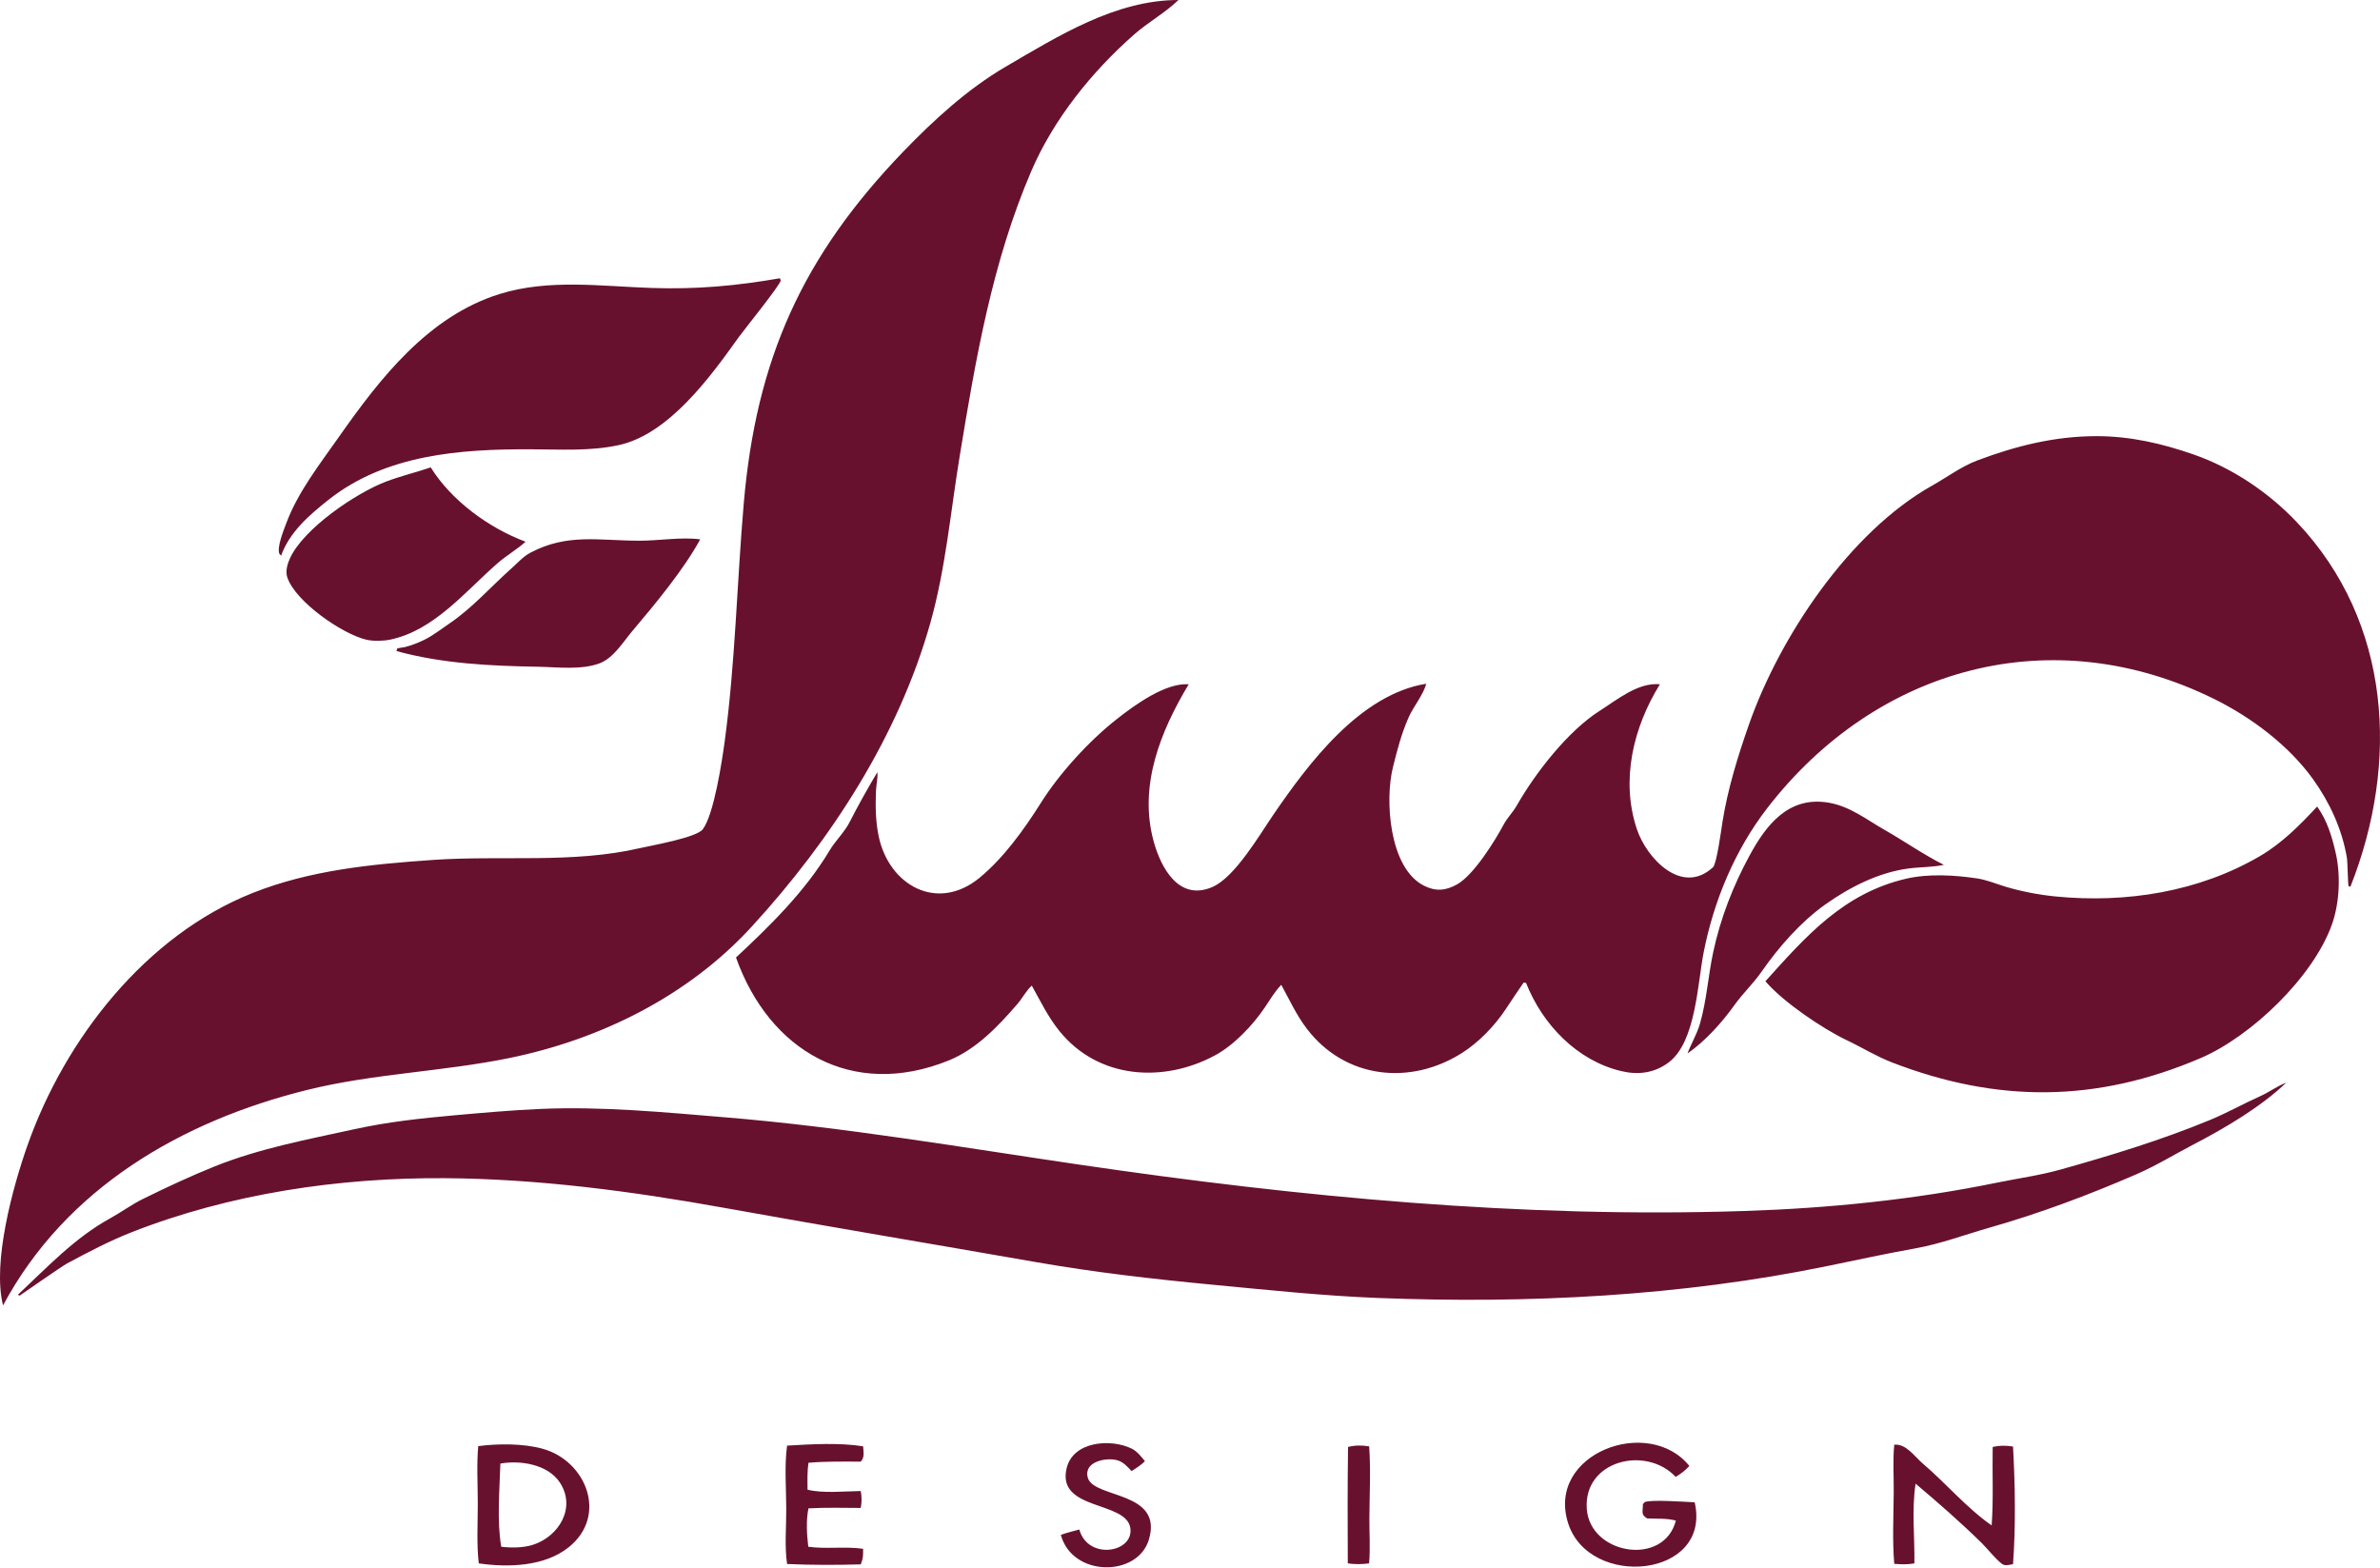
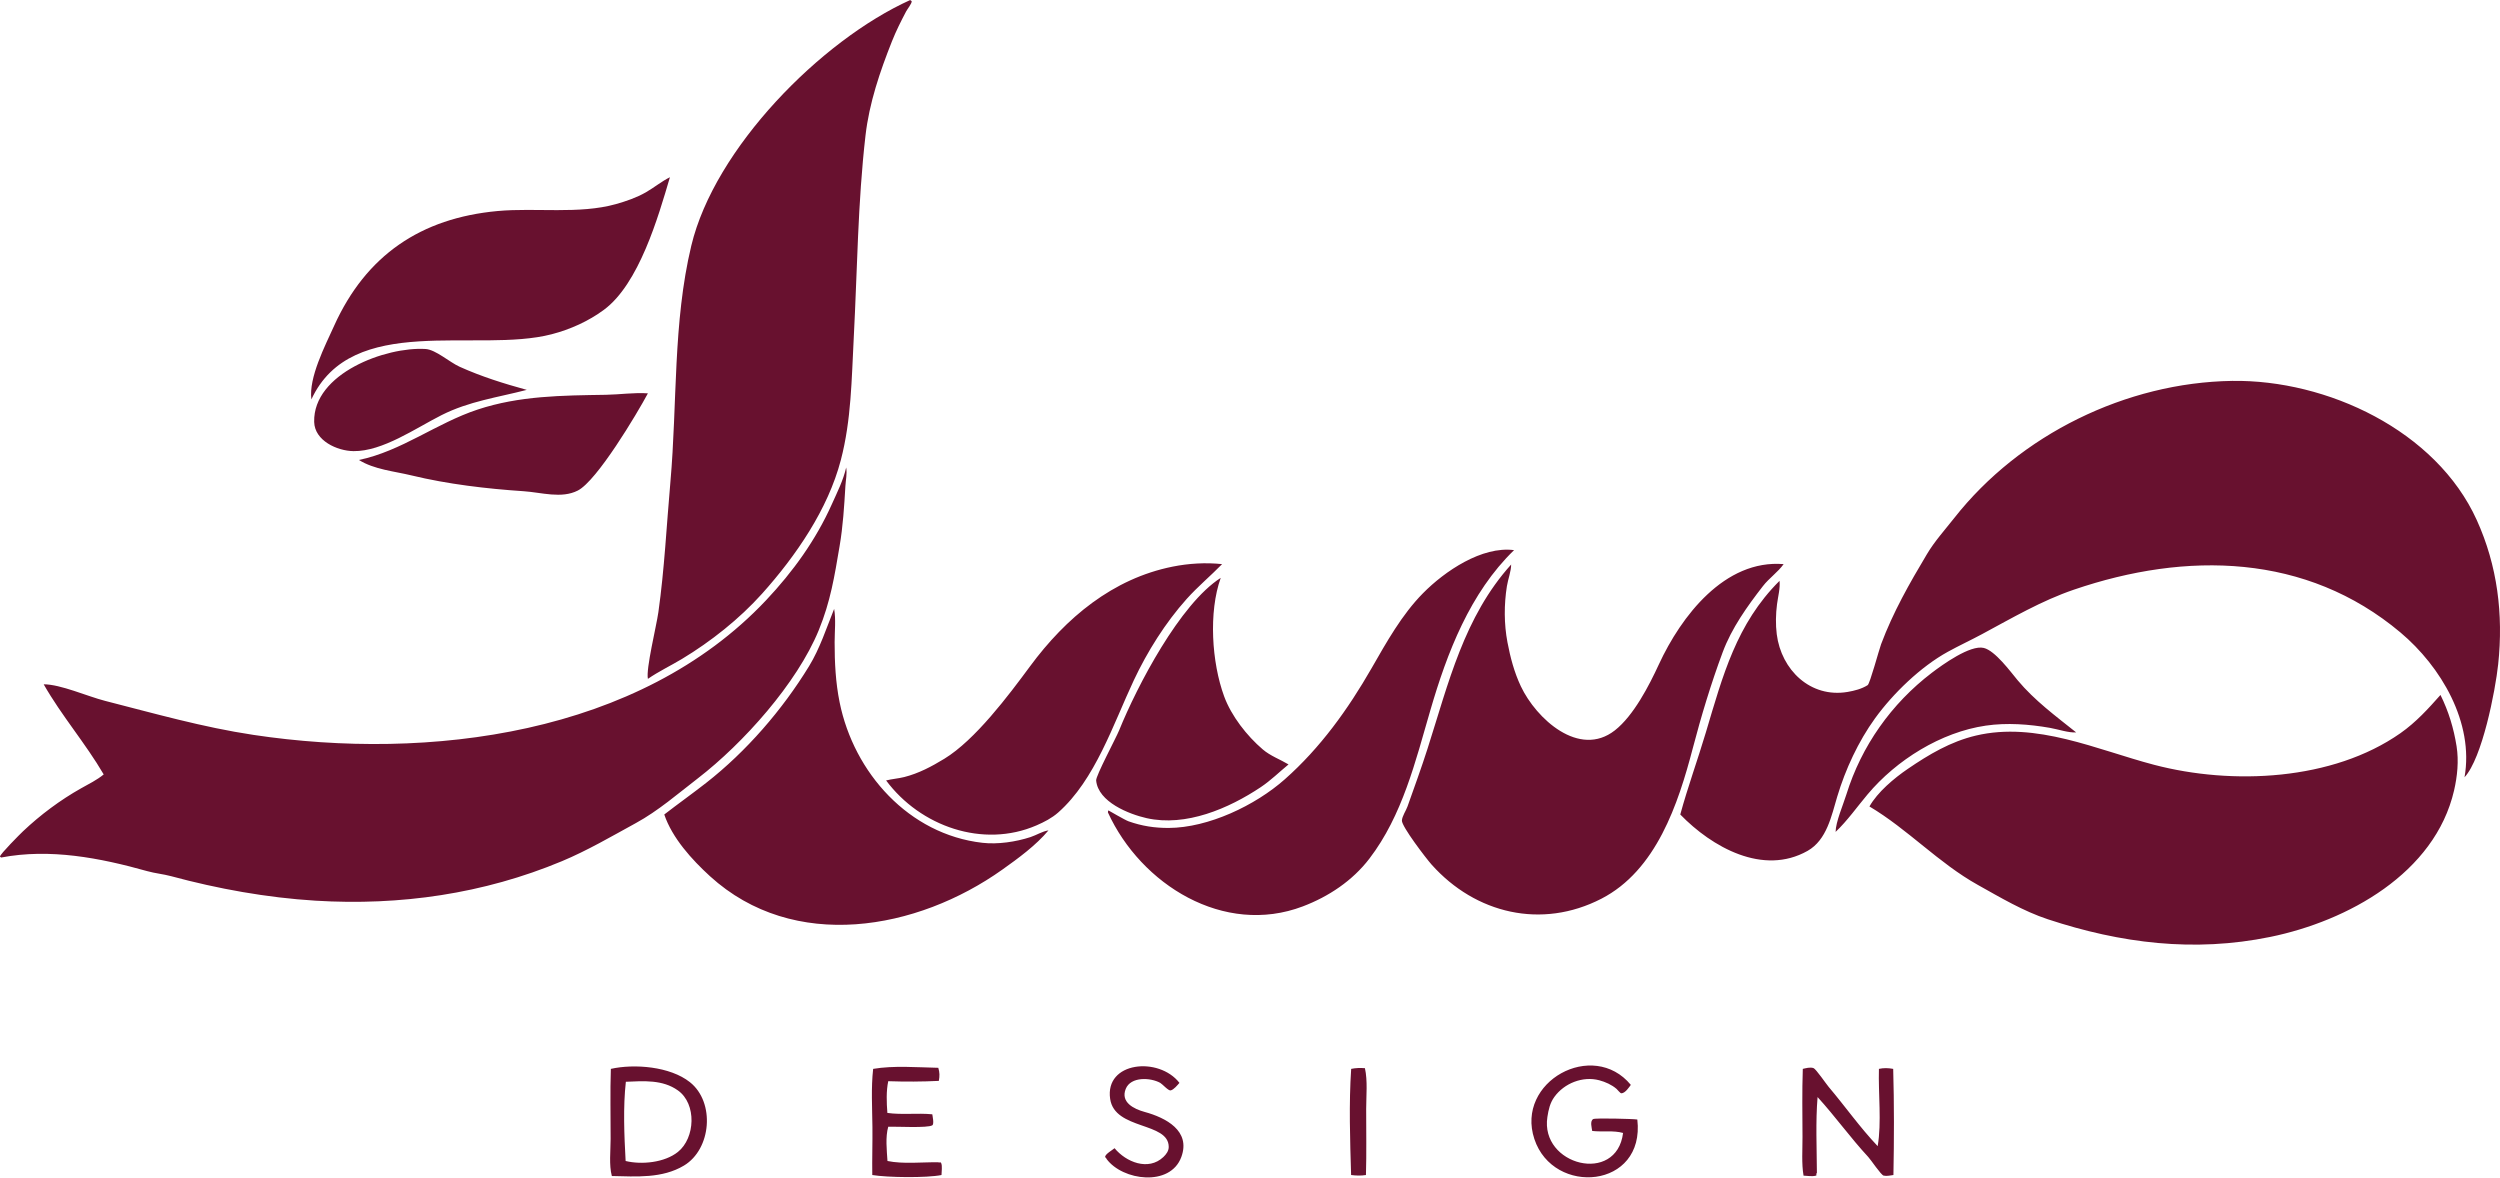
- <svg xmlns="http://www.w3.org/2000/svg" version="1.1" width="100mm" height="65.851mm" viewBox="0 0 100 65.851" role="img">
-   <path id="misk06-engrave" fill="#68112F" fill-rule="nonzero" stroke="none" d="M98.757,37.255 C98.749,37.23 98.695,37.257 98.681,37.235 C98.649,37.188 98.64,36.222 98.609,36.037 C98.406,34.842 97.893,33.723 97.19,32.743 C96.173,31.326 94.609,30.151 93.067,29.385 C86.237,25.994 78.865,28.002 74.264,33.941 C72.898,35.705 72.005,37.85 71.579,40.031 C71.325,41.324 71.254,43.79 70.106,44.643 C69.511,45.086 68.83,45.174 68.11,45.001 C66.256,44.556 64.807,43.041 64.117,41.291 C64.09,41.311 64.049,41.275 64.017,41.284 C64.005,41.288 63.322,42.317 63.249,42.426 C62.789,43.114 62.123,43.803 61.421,44.246 C59.249,45.618 56.517,45.328 54.911,43.225 C54.466,42.642 54.181,42.008 53.835,41.378 C53.571,41.648 53.358,42.008 53.144,42.327 C52.638,43.079 51.844,43.917 51.04,44.348 C48.878,45.506 46.15,45.34 44.518,43.325 C44.038,42.732 43.719,42.069 43.353,41.411 C43.115,41.624 42.965,41.931 42.754,42.176 C41.949,43.11 41.026,44.085 39.859,44.557 C35.798,46.198 32.318,44.145 30.924,40.23 C32.365,38.889 33.836,37.441 34.853,35.738 C35.101,35.323 35.478,34.972 35.699,34.54 C36.059,33.835 36.461,33.118 36.864,32.443 C36.89,32.707 36.815,32.97 36.805,33.242 C36.781,33.883 36.788,34.513 36.92,35.139 C37.354,37.205 39.386,38.337 41.157,36.881 C42.168,36.049 43.037,34.841 43.729,33.741 C44.525,32.477 45.771,31.115 46.947,30.195 C47.697,29.607 48.974,28.681 49.946,28.75 C48.767,30.713 47.834,33.007 48.47,35.339 C48.775,36.458 49.531,37.878 50.94,37.268 C51.887,36.857 52.913,35.092 53.495,34.241 C54.984,32.063 57.147,29.178 59.924,28.727 C59.817,29.173 59.385,29.688 59.183,30.148 C58.883,30.827 58.703,31.523 58.525,32.244 C58.183,33.621 58.368,36.468 59.824,37.209 C60.319,37.461 60.741,37.427 61.222,37.157 C61.925,36.76 62.803,35.346 63.181,34.64 C63.333,34.356 63.573,34.121 63.732,33.841 C64.507,32.48 65.878,30.714 67.211,29.867 C67.958,29.393 68.829,28.662 69.744,28.75 C68.63,30.548 68.084,32.772 68.777,34.84 C69.186,36.061 70.667,37.646 71.976,36.437 C72.13,36.294 72.325,34.84 72.372,34.54 C72.592,33.152 73.02,31.769 73.483,30.447 C74.772,26.767 77.701,22.355 81.187,20.4 C81.816,20.047 82.41,19.597 83.084,19.344 C84.697,18.737 86.328,18.328 88.075,18.325 C89.497,18.323 90.841,18.632 92.168,19.095 C93.809,19.667 95.331,20.695 96.527,21.962 C100.477,26.148 100.816,32.053 98.757,37.255 Z     M49.515,0 C48.966,0.532 48.236,0.936 47.645,1.456 C45.867,3.021 44.268,5.011 43.332,7.188 C41.691,11.008 40.995,15.072 40.323,19.167 C39.94,21.501 39.735,23.877 39.095,26.155 C37.759,30.909 34.928,35.288 31.586,38.932 C28.905,41.857 25.226,43.673 21.391,44.456 C18.589,45.028 15.684,45.106 12.906,45.794 C7.639,47.098 2.767,49.916 0.128,54.847 C-0.329,53.042 0.536,49.873 1.157,48.116 C2.73,43.659 6.113,39.31 10.61,37.521 C13.034,36.557 15.603,36.31 18.197,36.13 C21.072,35.93 24.048,36.291 26.881,35.636 C27.362,35.525 29.268,35.193 29.531,34.84 C30.001,34.206 30.338,31.973 30.45,31.146 C30.896,27.835 30.963,24.491 31.249,21.163 C31.773,15.069 33.731,10.753 37.962,6.36 C39.229,5.045 40.674,3.725 42.255,2.803 C44.458,1.518 46.865,0 49.515,0 Z     M96.061,45.487 C95.002,46.502 93.503,47.39 92.168,48.083 C91.369,48.499 90.6,48.975 89.772,49.334 C87.756,50.21 85.699,50.981 83.583,51.583 C82.56,51.875 81.536,52.261 80.488,52.449 C79.258,52.669 78.022,52.937 76.795,53.19 C70.626,54.46 64.221,54.78 57.928,54.536 C55.592,54.446 53.264,54.197 50.94,53.977 C48.477,53.743 45.987,53.458 43.553,53.032 C39.16,52.264 34.76,51.529 30.375,50.739 C26.543,50.049 22.6,49.528 18.696,49.502 C14.244,49.472 9.652,50.151 5.519,51.777 C4.589,52.143 3.705,52.609 2.823,53.081 C2.599,53.201 0.83,54.435 0.827,54.435 C0.798,54.435 0.773,54.397 0.745,54.406 C1.968,53.261 3.133,52.011 4.62,51.193 C5.091,50.934 5.536,50.604 6.018,50.368 C7.008,49.882 7.991,49.42 9.012,49.01 C10.911,48.247 12.911,47.879 14.902,47.441 C16.278,47.139 17.689,46.985 19.095,46.859 C20.293,46.753 21.485,46.646 22.689,46.593 C25.285,46.478 27.894,46.731 30.475,46.945 C35.461,47.357 40.407,48.205 45.349,48.932 C54.59,50.291 63.944,51.187 73.301,50.88 C76.842,50.765 80.416,50.404 83.883,49.694 C84.777,49.511 85.699,49.386 86.578,49.139 C88.709,48.541 90.818,47.9 92.867,47.052 C93.581,46.756 94.261,46.372 94.963,46.058 C95.341,45.889 95.682,45.631 96.061,45.487 Z     M74.177,41.228 C75.906,39.305 77.47,37.531 80.089,36.919 C81.027,36.7 82.136,36.765 83.084,36.909 C83.489,36.971 83.891,37.143 84.282,37.26 C84.947,37.458 85.685,37.598 86.378,37.666 C89.335,37.955 92.39,37.472 94.963,35.965 C95.886,35.424 96.638,34.663 97.359,33.887 C97.782,34.478 97.979,35.14 98.139,35.838 C98.352,36.771 98.303,37.926 97.983,38.833 C97.205,41.037 94.601,43.539 92.468,44.454 C88.101,46.328 83.929,46.352 79.49,44.636 C78.827,44.38 78.233,44.007 77.593,43.703 C76.571,43.218 74.906,42.086 74.177,41.228 Z     M32.771,11.691 C32.765,11.722 32.805,11.748 32.805,11.78 C32.805,11.95 31.249,13.873 31.033,14.175 C29.837,15.85 28.093,18.253 25.983,18.705 C24.774,18.964 23.519,18.881 22.289,18.877 C19.33,18.867 16.209,19.094 13.804,20.999 C12.997,21.637 12.16,22.362 11.808,23.353 C11.8,23.314 11.748,23.297 11.735,23.26 C11.631,22.968 11.931,22.246 12.037,21.962 C12.523,20.664 13.442,19.494 14.232,18.368 C15.97,15.891 17.997,13.285 20.992,12.353 C23.055,11.711 25.264,12.028 27.381,12.099 C29.264,12.162 30.926,12.012 32.771,11.691 Z     M18.097,19.637 C18.976,21.045 20.549,22.188 22.083,22.76 C21.746,23.069 21.284,23.335 20.912,23.659 C19.555,24.842 18.246,26.485 16.4,26.873 C16.106,26.935 15.695,26.945 15.401,26.879 C14.39,26.648 12.414,25.283 12.071,24.258 C11.987,24.007 12.075,23.691 12.182,23.459 C12.761,22.2 14.949,20.723 16.2,20.242 C16.825,20.001 17.467,19.854 18.097,19.637 Z     M29.421,22.661 C28.742,23.912 27.514,25.399 26.582,26.497 C26.191,26.958 25.781,27.653 25.184,27.873 C24.404,28.16 23.409,28.027 22.589,28.013 C20.589,27.979 18.579,27.883 16.652,27.353 C16.679,27.33 16.671,27.285 16.686,27.253 C16.698,27.227 16.963,27.2 16.999,27.191 C17.27,27.123 17.544,27.019 17.797,26.897 C18.185,26.712 18.539,26.428 18.895,26.188 C19.84,25.549 20.639,24.637 21.491,23.88 C21.75,23.649 21.977,23.385 22.289,23.22 C23.851,22.395 25.181,22.72 26.881,22.718 C27.704,22.717 28.634,22.555 29.421,22.661 Z     M81.676,36.337 C81.213,36.438 80.681,36.425 80.189,36.49 C78.935,36.654 77.719,37.274 76.695,38 C75.66,38.734 74.733,39.794 74.013,40.829 C73.672,41.32 73.225,41.741 72.877,42.227 C72.342,42.973 71.659,43.733 70.905,44.262 C71.036,43.89 71.297,43.456 71.423,43.025 C71.707,42.052 71.769,41.02 71.978,40.031 C72.285,38.585 72.814,37.228 73.515,35.938 C74.216,34.646 75.149,33.46 76.795,33.718 C77.714,33.862 78.409,34.427 79.191,34.872 C80.024,35.347 80.82,35.907 81.676,36.337 Z     M20.116,65.686 C20.022,64.866 20.075,64.017 20.075,63.19 C20.075,62.386 20.023,61.55 20.093,60.759 C20.929,60.652 21.963,60.642 22.789,60.867 C24.642,61.373 25.553,63.693 23.887,65.015 C22.866,65.825 21.345,65.863 20.116,65.686 Z     M83.683,64.091 C83.763,62.999 83.706,61.891 83.726,60.794 C84.014,60.727 84.283,60.729 84.581,60.776 C84.67,62.382 84.699,64.121 84.581,65.72 C84.459,65.733 84.312,65.791 84.182,65.743 C83.997,65.675 83.461,65.023 83.284,64.849 C82.399,63.978 81.431,63.133 80.488,62.337 C80.319,63.398 80.454,64.594 80.437,65.686 C80.168,65.737 79.881,65.73 79.59,65.706 C79.508,64.724 79.561,63.688 79.568,62.691 C79.573,62.03 79.527,61.352 79.59,60.699 C80.09,60.652 80.43,61.185 80.791,61.493 C81.766,62.324 82.636,63.362 83.683,64.091 Z     M70.982,61.593 C70.814,61.776 70.633,61.92 70.406,62.051 C69.155,60.722 66.534,61.361 66.671,63.39 C66.801,65.322 69.914,65.833 70.414,63.889 C70.045,63.784 69.605,63.816 69.208,63.797 C68.934,63.631 69.03,63.532 69.03,63.19 C69.066,63.18 69.074,63.126 69.108,63.111 C69.367,62.995 70.838,63.105 71.205,63.119 C71.934,66.302 66.767,66.783 65.885,63.989 C64.963,61.069 69.264,59.463 70.982,61.593 Z     M36.265,60.767 C36.281,61.01 36.335,61.237 36.165,61.411 C35.435,61.409 34.695,61.395 33.969,61.459 C33.914,61.821 33.927,62.215 33.93,62.591 C34.604,62.75 35.451,62.657 36.165,62.646 C36.213,62.886 36.212,63.116 36.165,63.357 C35.433,63.354 34.699,63.334 33.969,63.374 C33.864,63.875 33.899,64.477 33.962,64.987 C34.718,65.093 35.517,64.963 36.265,65.074 C36.265,65.373 36.272,65.467 36.165,65.728 C35.137,65.756 34.098,65.758 33.071,65.712 C32.961,64.977 33.039,64.149 33.036,63.39 C33.033,62.521 32.955,61.586 33.071,60.738 C34.092,60.678 35.267,60.608 36.265,60.767 Z     M48.106,61.393 C47.951,61.549 47.758,61.672 47.546,61.808 C47.37,61.623 47.203,61.427 46.947,61.354 C46.49,61.222 45.51,61.405 45.708,62.092 C45.96,62.965 48.89,62.634 48.272,64.688 C47.795,66.274 45.053,66.266 44.573,64.488 C44.823,64.398 45.101,64.331 45.349,64.263 C45.712,65.572 47.663,65.235 47.491,64.189 C47.304,63.054 44.395,63.473 44.815,61.693 C45.086,60.546 46.677,60.437 47.546,60.862 C47.772,60.972 47.955,61.201 48.106,61.393 Z     M21.024,61.493 C20.991,62.623 20.873,63.881 21.06,64.987 C21.48,65.036 21.973,65.038 22.389,64.906 C23.47,64.564 24.223,63.357 23.526,62.292 C23.018,61.515 21.843,61.345 21.024,61.493 Z     M57.528,60.77 C57.598,61.759 57.543,62.789 57.537,63.789 C57.532,64.419 57.582,65.061 57.524,65.686 C57.219,65.727 56.934,65.728 56.63,65.686 C56.62,64.058 56.618,62.424 56.641,60.794 C56.946,60.719 57.211,60.719 57.528,60.77 Z" />
+ <svg xmlns="http://www.w3.org/2000/svg" version="1.1" width="100mm" height="47.098mm" viewBox="0 0 100 47.098" role="img">
+   <path id="misk06-engrave" fill="#68112F" fill-rule="nonzero" stroke="none" d="M98.581,31.091 C98.967,28.903 97.64,26.662 96.017,25.298 C92.247,22.131 87.452,22.052 82.958,23.586 C81.656,24.03 80.479,24.723 79.273,25.37 C78.821,25.613 78.361,25.825 77.911,26.073 C76.827,26.67 75.724,27.735 75.001,28.734 C74.335,29.654 73.816,30.775 73.491,31.859 C73.261,32.623 73.076,33.597 72.303,34.035 C70.521,35.042 68.475,33.883 67.211,32.58 C67.51,31.484 67.908,30.391 68.235,29.295 C68.911,27.032 69.453,24.955 71.181,23.234 C71.214,23.523 71.122,23.854 71.081,24.168 C71.03,24.554 71.021,24.983 71.07,25.369 C71.251,26.798 72.418,27.93 73.905,27.677 C74.178,27.631 74.468,27.556 74.706,27.406 C74.797,27.349 75.162,25.986 75.243,25.77 C75.723,24.488 76.378,23.336 77.078,22.165 C77.386,21.648 77.797,21.195 78.168,20.723 C80.796,17.38 85.054,15.299 89.287,15.236 C93.07,15.18 97.445,17.215 99.071,20.803 C99.898,22.628 100.14,24.577 99.927,26.571 C99.812,27.643 99.29,30.323 98.581,31.091 Z     M0.038,34.302 C0.042,34.284 0,34.281 0,34.262 C0,34.169 0.802,33.363 0.92,33.252 C1.616,32.594 2.409,32.002 3.243,31.533 C3.546,31.362 3.88,31.2 4.148,30.977 C3.419,29.73 2.462,28.628 1.747,27.372 C2.427,27.372 3.486,27.851 4.204,28.035 C6.17,28.537 8.118,29.092 10.133,29.395 C17.143,30.45 25.566,29.394 30.642,24.011 C31.721,22.867 32.635,21.598 33.277,20.162 C33.493,19.679 33.728,19.221 33.847,18.7 C33.889,18.962 33.831,19.182 33.816,19.441 C33.769,20.241 33.719,21.053 33.584,21.844 C33.379,23.055 33.221,24.058 32.75,25.209 C31.88,27.332 29.729,29.733 27.919,31.13 C27.118,31.747 26.326,32.437 25.435,32.923 C24.461,33.456 23.496,34.022 22.471,34.45 C19.347,35.753 16.005,36.236 12.616,36.027 C10.672,35.907 8.72,35.554 6.848,35.048 C6.533,34.963 6.202,34.934 5.887,34.845 C3.995,34.314 1.998,33.927 0.038,34.302 Z     M97.619,27.798 C97.944,28.456 98.149,29.13 98.264,29.856 C98.355,30.437 98.294,31.05 98.163,31.618 C97.395,34.935 93.904,36.842 90.809,37.477 C87.759,38.102 84.831,37.733 81.917,36.772 C80.932,36.447 80.012,35.898 79.113,35.396 C77.549,34.525 76.31,33.168 74.778,32.259 C75.1,31.686 75.763,31.13 76.308,30.758 C77.158,30.178 78.022,29.664 79.032,29.424 C81.45,28.85 83.883,29.994 86.163,30.592 C89.29,31.413 93.303,31.23 96.017,29.328 C96.644,28.888 97.134,28.344 97.619,27.798 Z     M36.411,0 C36.411,0.026 36.465,0.027 36.468,0.053 C36.475,0.138 36.289,0.374 36.247,0.453 C36.039,0.848 35.842,1.24 35.677,1.655 C35.197,2.866 34.77,4.115 34.62,5.421 C34.31,8.108 34.292,10.814 34.15,13.512 C34.063,15.169 34.054,16.789 33.634,18.399 C33.118,20.377 31.835,22.238 30.482,23.748 C29.578,24.756 28.433,25.662 27.278,26.358 C26.828,26.629 26.346,26.857 25.916,27.154 C25.832,26.757 26.255,25.053 26.335,24.488 C26.578,22.763 26.663,21.015 26.816,19.281 C27.095,16.13 26.913,12.916 27.652,9.827 C28.582,5.942 32.823,1.623 36.411,0 Z     M71.346,22.565 C71.115,22.888 70.761,23.128 70.515,23.447 C69.884,24.261 69.27,25.118 68.907,26.09 C68.442,27.339 68.048,28.645 67.71,29.936 C67.129,32.153 66.253,34.819 64.051,35.951 C61.669,37.175 59.023,36.554 57.263,34.583 C57.056,34.351 56.061,33.056 56.076,32.82 C56.087,32.644 56.241,32.426 56.3,32.259 C56.574,31.487 56.856,30.716 57.105,29.936 C57.94,27.326 58.559,24.674 60.446,22.581 C60.446,22.855 60.322,23.161 60.276,23.447 C60.159,24.177 60.16,24.963 60.298,25.69 C60.414,26.3 60.568,26.888 60.834,27.452 C61.446,28.746 63.166,30.333 64.594,29.215 C65.347,28.625 65.962,27.426 66.357,26.571 C67.244,24.654 68.983,22.37 71.346,22.565 Z     M41.939,33.216 C41.436,33.817 40.732,34.331 40.096,34.783 C36.688,37.208 31.754,38.105 28.399,35.048 C27.674,34.386 26.888,33.52 26.571,32.58 C27.121,32.154 27.69,31.75 28.239,31.321 C29.852,30.061 31.296,28.391 32.36,26.651 C32.798,25.936 33.055,25.127 33.366,24.356 C33.439,24.782 33.386,25.251 33.385,25.69 C33.384,26.497 33.424,27.301 33.585,28.093 C34.157,30.917 36.356,33.375 39.295,33.712 C39.908,33.783 40.635,33.674 41.218,33.484 C41.468,33.402 41.696,33.25 41.939,33.216 Z     M60.563,22.005 C58.801,23.712 57.883,26.11 57.213,28.414 C56.617,30.46 56.096,32.619 54.778,34.342 C54.098,35.232 53.143,35.864 52.114,36.255 C48.955,37.455 45.638,35.382 44.318,32.5 C44.326,32.473 44.314,32.419 44.342,32.419 C44.348,32.419 44.993,32.8 45.143,32.853 C45.673,33.041 46.182,33.12 46.746,33.118 C48.334,33.111 50.21,32.219 51.392,31.172 C52.817,29.911 53.921,28.37 54.862,26.731 C55.46,25.69 56.069,24.591 56.92,23.729 C57.792,22.845 59.278,21.838 60.563,22.005 Z     M26.797,7.089 C26.327,8.684 25.561,11.356 24.153,12.395 C23.535,12.85 22.814,13.175 22.07,13.369 C19.079,14.148 14.073,12.486 12.456,15.975 C12.342,15.106 13.005,13.83 13.365,13.032 C14.642,10.207 16.837,8.723 19.907,8.441 C21.429,8.302 23.168,8.576 24.634,8.165 C25.046,8.049 25.461,7.906 25.836,7.692 C26.161,7.505 26.475,7.247 26.797,7.089 Z     M48.884,22.565 C48.425,23.035 47.911,23.463 47.467,23.958 C46.616,24.908 45.892,26.064 45.352,27.212 C44.53,28.962 43.807,31.194 42.328,32.5 C42.074,32.724 41.767,32.882 41.458,33.016 C39.324,33.94 36.812,33.057 35.444,31.218 C35.673,31.159 35.931,31.142 36.17,31.082 C36.75,30.935 37.266,30.66 37.773,30.351 C39.004,29.602 40.344,27.815 41.203,26.651 C42.633,24.712 44.511,23.144 46.906,22.665 C47.546,22.536 48.235,22.495 48.884,22.565 Z     M51.541,30.577 C51.174,30.878 50.827,31.222 50.431,31.486 C49.151,32.34 47.436,33.079 45.864,32.726 C45.169,32.569 43.925,32.083 43.846,31.218 C43.83,31.037 44.638,29.526 44.765,29.215 C45.488,27.432 47.198,24.158 48.829,23.115 C48.339,24.484 48.467,26.493 48.965,27.853 C49.253,28.639 49.877,29.437 50.511,29.977 C50.817,30.238 51.207,30.377 51.541,30.577 Z     M25.916,15.734 C25.479,16.549 23.882,19.229 23.112,19.622 C22.459,19.956 21.652,19.696 20.948,19.649 C19.459,19.55 17.91,19.367 16.462,19.017 C15.774,18.85 14.968,18.782 14.357,18.399 C16.066,18.042 17.455,16.927 19.106,16.382 C20.78,15.828 22.483,15.82 24.233,15.792 C24.793,15.783 25.364,15.695 25.916,15.734 Z     M83.045,29.295 C82.758,29.32 82.326,29.172 81.997,29.114 C81.161,28.968 80.276,28.902 79.433,29.025 C77.641,29.285 75.857,30.399 74.7,31.779 C74.282,32.276 73.894,32.83 73.424,33.276 C73.428,32.88 73.724,32.199 73.855,31.779 C74.455,29.845 75.656,28.144 77.27,26.914 C77.694,26.591 78.812,25.783 79.353,25.918 C79.807,26.031 80.407,26.852 80.707,27.212 C81.381,28.019 82.231,28.645 83.045,29.295 Z     M17.023,13.96 C17.428,13.985 17.986,14.491 18.385,14.67 C19.262,15.065 20.145,15.34 21.071,15.595 C19.901,15.899 18.77,16.047 17.664,16.604 C16.634,17.123 15.302,18.061 14.139,18.045 C13.486,18.037 12.585,17.627 12.567,16.877 C12.521,14.936 15.44,13.861 17.023,13.96 Z     M24.474,47.041 C24.356,46.602 24.424,46.038 24.425,45.559 C24.428,44.625 24.402,43.688 24.434,42.755 C25.371,42.544 26.806,42.657 27.598,43.288 C28.608,44.091 28.458,45.963 27.358,46.623 C26.489,47.144 25.453,47.062 24.474,47.041 Z     M25.034,43.271 C24.921,44.279 24.969,45.415 25.025,46.44 C25.666,46.596 26.582,46.506 27.117,46.077 C27.809,45.522 27.875,44.156 27.117,43.617 C26.504,43.179 25.749,43.24 25.034,43.271 Z     M75.107,45.846 C75.27,44.9 75.128,43.741 75.157,42.755 C75.352,42.713 75.531,42.719 75.728,42.755 C75.768,44.168 75.764,45.588 75.737,47.001 C75.616,47.015 75.478,47.054 75.347,47.025 C75.239,47.001 74.84,46.396 74.731,46.28 C74.021,45.515 73.403,44.649 72.703,43.883 C72.621,44.879 72.671,45.915 72.676,46.921 C72.605,46.98 72.712,47.005 72.623,47.029 C72.481,47.067 72.288,47.03 72.142,47.026 C72.058,46.544 72.102,45.983 72.1,45.478 C72.097,44.571 72.08,43.661 72.112,42.755 C72.23,42.73 72.406,42.675 72.543,42.725 C72.639,42.761 73.047,43.358 73.147,43.476 C73.808,44.257 74.401,45.102 75.107,45.846 Z     M65.233,43.395 C65.168,43.482 65.008,43.732 64.852,43.732 C64.811,43.732 64.694,43.583 64.662,43.556 C64.469,43.389 64.215,43.276 63.971,43.211 C63.31,43.035 62.571,43.329 62.175,43.876 C61.999,44.119 61.941,44.387 61.896,44.677 C61.595,46.616 64.667,47.394 64.923,45.318 C64.535,45.209 64.095,45.286 63.688,45.238 C63.674,45.122 63.586,44.842 63.73,44.762 C63.813,44.716 65.343,44.753 65.493,44.781 C65.814,47.552 62.132,47.857 61.374,45.559 C60.616,43.263 63.72,41.563 65.233,43.395 Z     M37.532,42.712 C37.588,42.902 37.589,43.033 37.554,43.235 C36.89,43.269 36.199,43.271 35.53,43.248 C35.446,43.636 35.463,44.105 35.495,44.517 C36.074,44.6 36.702,44.514 37.292,44.572 C37.3,44.638 37.373,44.96 37.292,45.012 C37.112,45.129 35.837,45.058 35.53,45.068 C35.412,45.48 35.471,46.002 35.499,46.44 C36.129,46.569 36.875,46.483 37.532,46.49 C37.57,46.522 37.621,46.464 37.646,46.52 C37.701,46.646 37.66,46.865 37.66,47.001 C37.071,47.121 35.501,47.102 34.891,47.001 C34.881,46.36 34.904,45.719 34.897,45.078 C34.889,44.308 34.84,43.52 34.926,42.755 C35.749,42.615 36.688,42.695 37.532,42.712 Z     M47.178,43.315 C47.098,43.404 46.955,43.586 46.826,43.617 C46.736,43.638 46.497,43.364 46.41,43.315 C46.028,43.102 45.231,43.052 45.029,43.556 C44.814,44.093 45.356,44.36 45.784,44.477 C46.628,44.708 47.64,45.228 47.253,46.28 C46.811,47.483 44.902,47.228 44.262,46.358 C44.262,46.326 44.215,46.311 44.208,46.28 C44.187,46.176 44.508,45.993 44.583,45.928 C45.037,46.481 45.932,46.852 46.536,46.28 C46.646,46.175 46.749,46.04 46.749,45.879 C46.749,44.868 44.589,45.211 44.406,43.956 C44.187,42.462 46.354,42.253 47.178,43.315 Z     M54.597,42.727 C54.71,43.233 54.648,43.827 54.647,44.357 C54.646,45.237 54.664,46.121 54.638,47.001 C54.441,47.033 54.248,47.027 54.044,47.001 C54.003,45.601 53.953,44.151 54.047,42.755 C54.231,42.718 54.396,42.712 54.597,42.727 Z" />
</svg>
